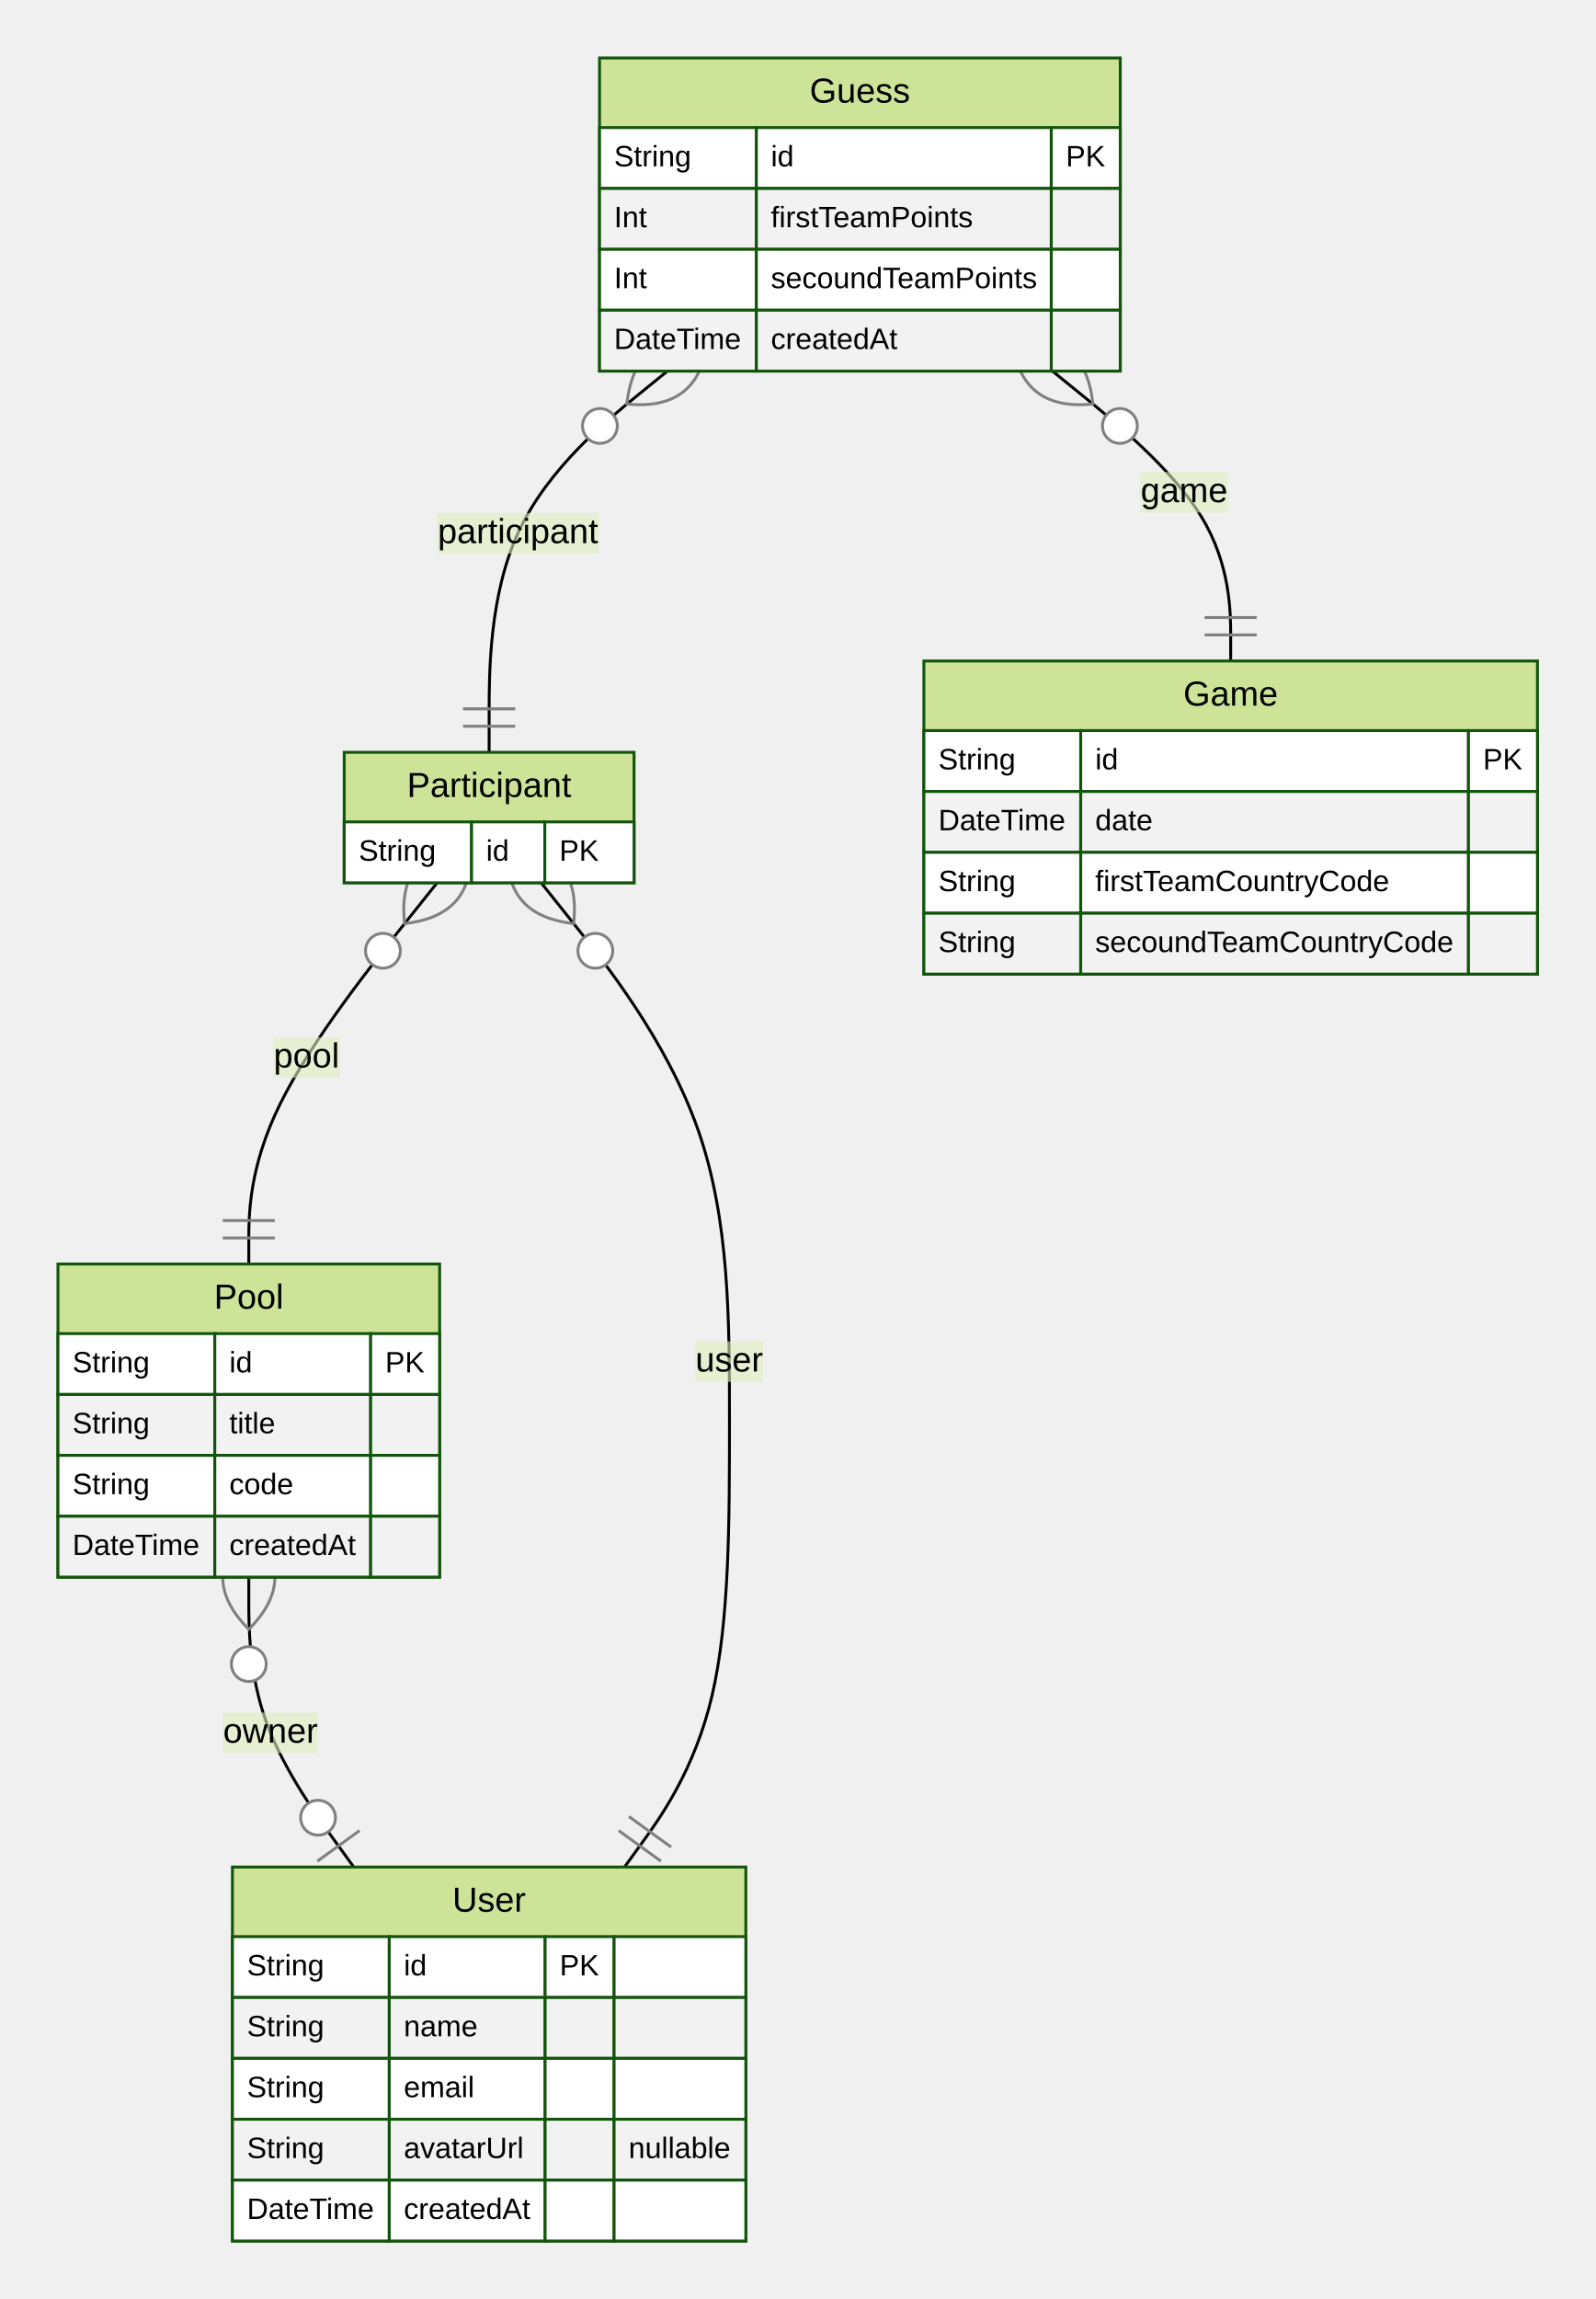
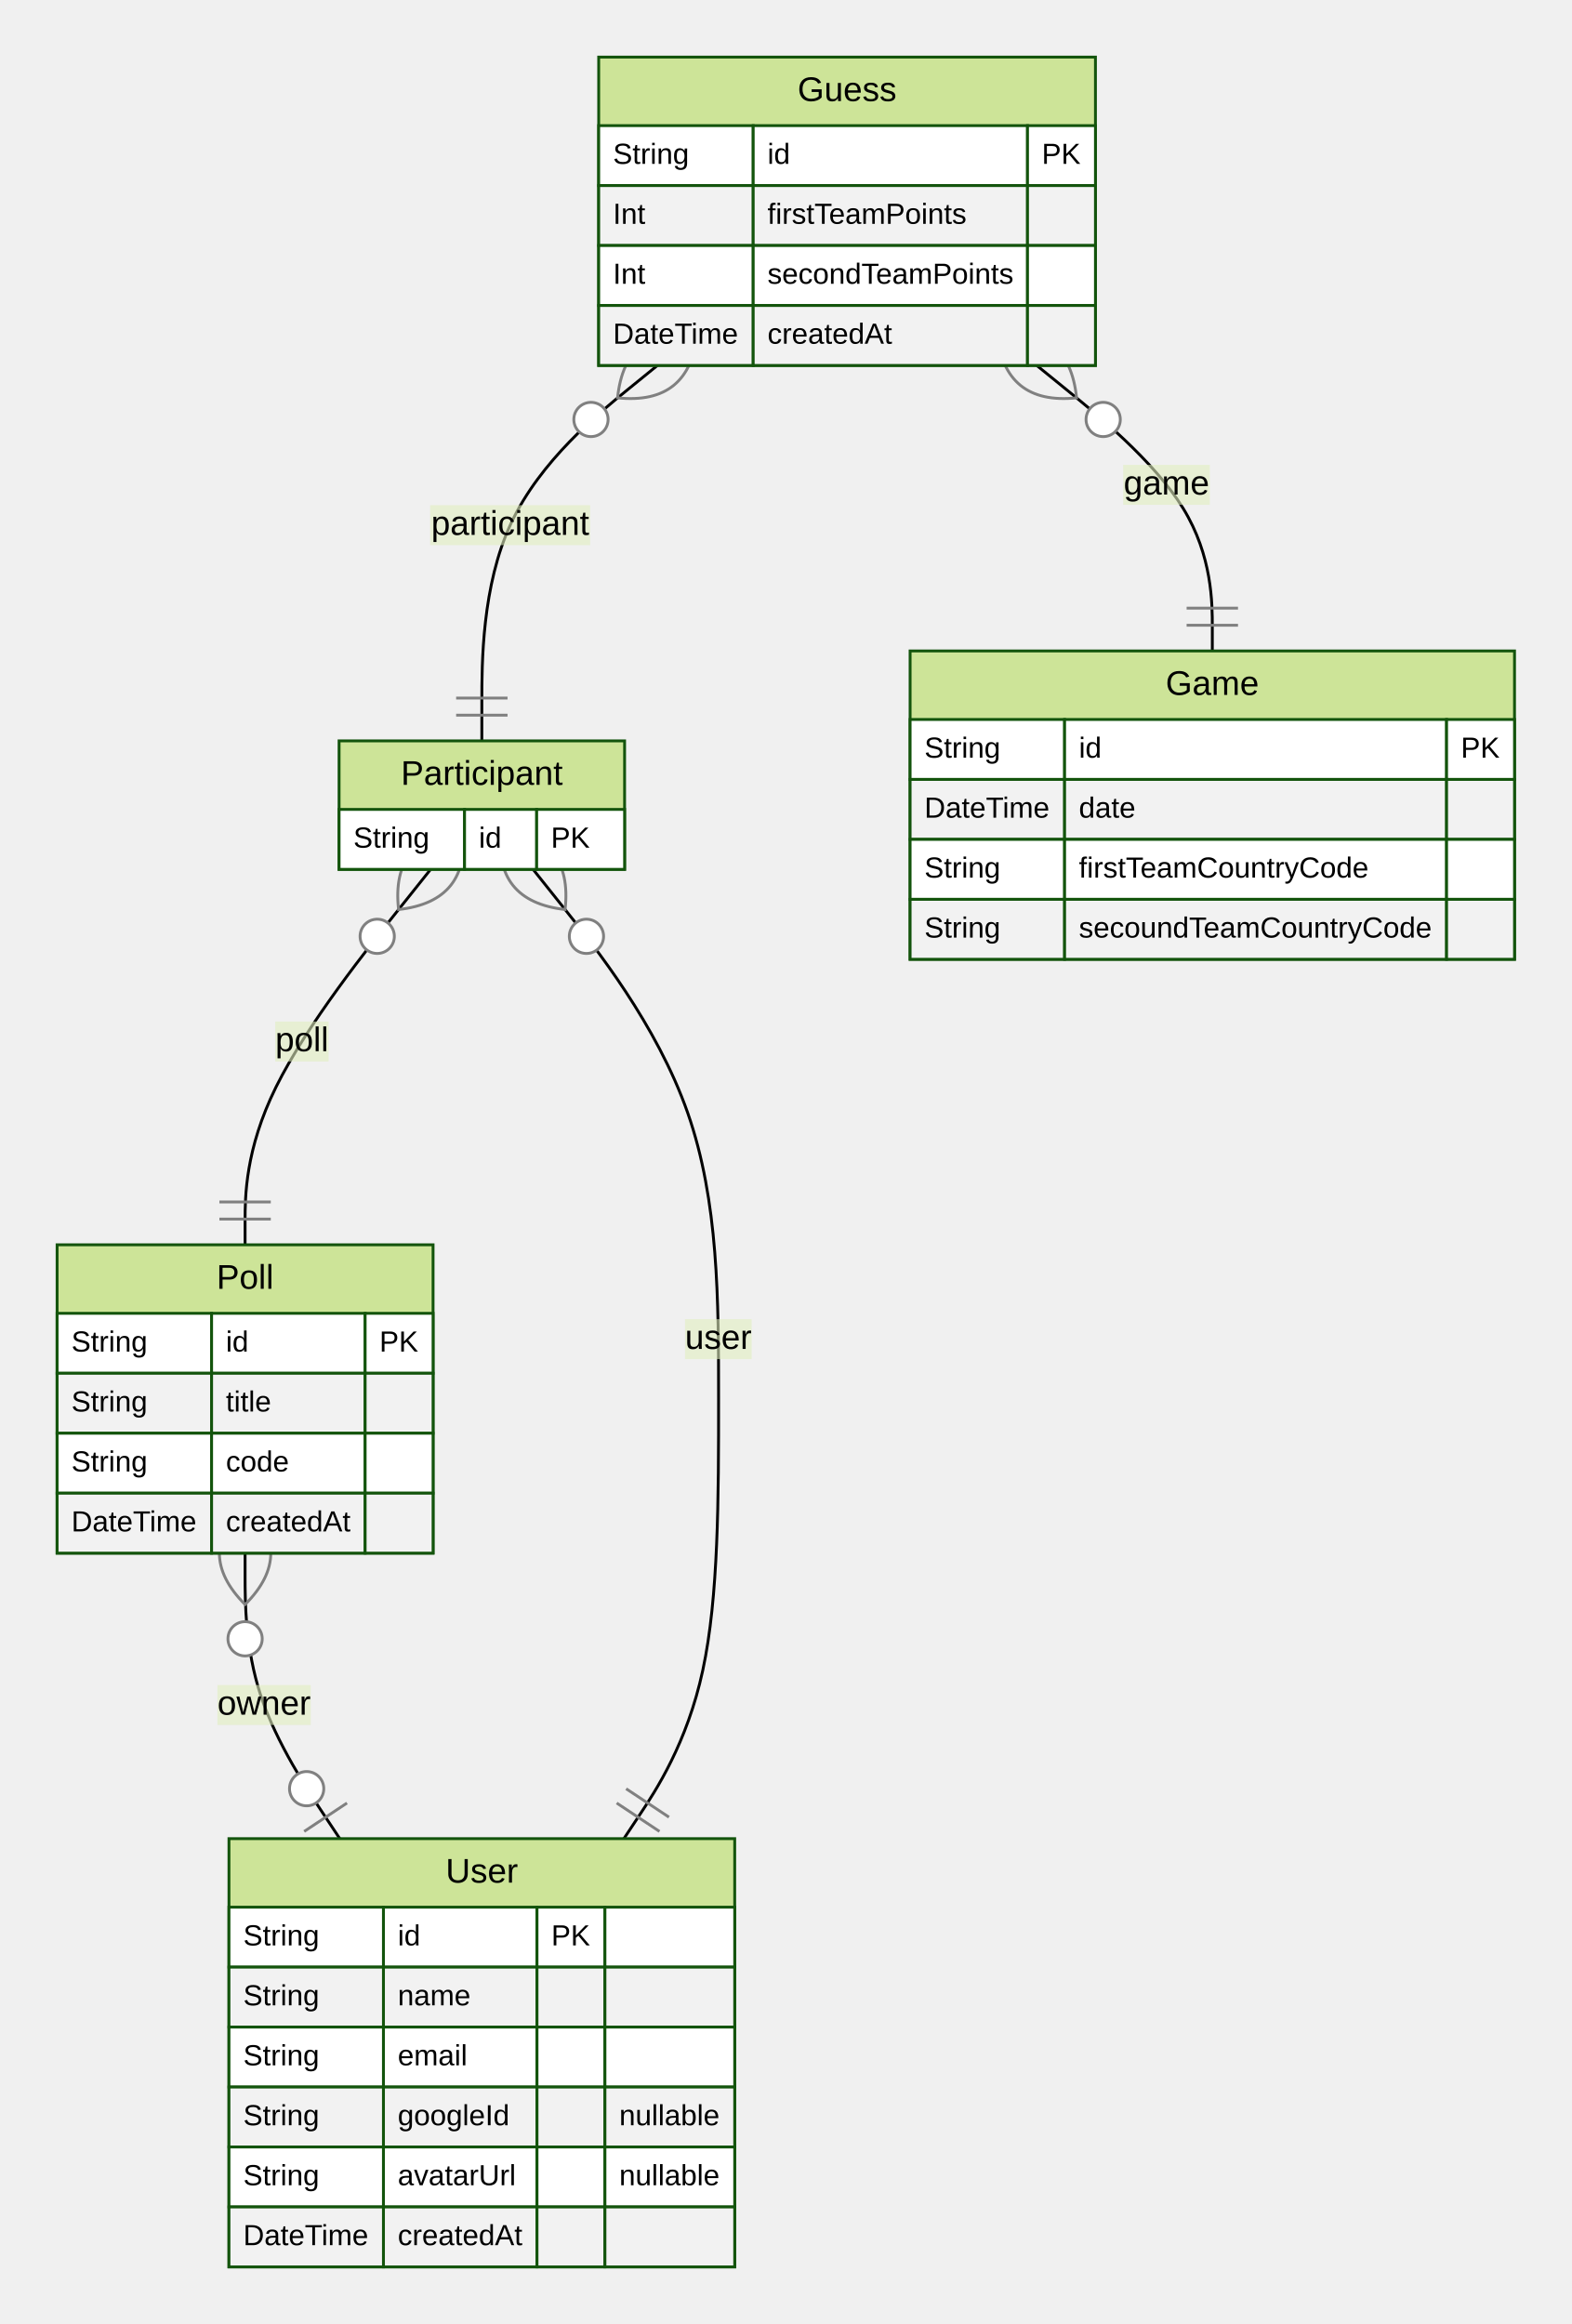
- <svg xmlns="http://www.w3.org/2000/svg" aria-labelledby="chart-title-mermaid-0 chart-desc-mermaid-0" role="img" viewBox="0 0 550.457 793" style="max-width: 550.457px; background-color: white;" width="100%" id="mermaid-0">
+ <svg xmlns="http://www.w3.org/2000/svg" aria-labelledby="chart-title-mermaid-0 chart-desc-mermaid-0" role="img" viewBox="0 0 550.457 814" style="max-width: 550.457px; background-color: white;" width="100%" id="mermaid-0">
  <style>#mermaid-0 {font-family:"trebuchet ms",verdana,arial,sans-serif;font-size:16px;fill:#000000;}#mermaid-0 .error-icon{fill:#552222;}#mermaid-0 .error-text{fill:#552222;stroke:#552222;}#mermaid-0 .edge-thickness-normal{stroke-width:2px;}#mermaid-0 .edge-thickness-thick{stroke-width:3.5px;}#mermaid-0 .edge-pattern-solid{stroke-dasharray:0;}#mermaid-0 .edge-pattern-dashed{stroke-dasharray:3;}#mermaid-0 .edge-pattern-dotted{stroke-dasharray:2;}#mermaid-0 .marker{fill:#000000;stroke:#000000;}#mermaid-0 .marker.cross{stroke:#000000;}#mermaid-0 svg{font-family:"trebuchet ms",verdana,arial,sans-serif;font-size:16px;}#mermaid-0 .entityBox{fill:#cde498;stroke:#13540c;}#mermaid-0 .attributeBoxOdd{fill:#ffffff;stroke:#13540c;}#mermaid-0 .attributeBoxEven{fill:#f2f2f2;stroke:#13540c;}#mermaid-0 .relationshipLabelBox{fill:hsl(78.158, 58.462%, 84.51%);opacity:0.7;background-color:hsl(78.158, 58.462%, 84.51%);}#mermaid-0 .relationshipLabelBox rect{opacity:0.5;}#mermaid-0 .relationshipLine{stroke:#000000;}#mermaid-0 :root{--mermaid-font-family:"trebuchet ms",verdana,arial,sans-serif;}</style>
  <g />
  <defs>
    <marker orient="auto" markerHeight="18" markerWidth="18" refY="9" refX="0" id="ONLY_ONE_START">
      <path d="M9,0 L9,18 M15,0 L15,18" fill="none" stroke="gray" />
    </marker>
  </defs>
  <defs>
    <marker orient="auto" markerHeight="18" markerWidth="18" refY="9" refX="18" id="ONLY_ONE_END">
      <path d="M3,0 L3,18 M9,0 L9,18" fill="none" stroke="gray" />
    </marker>
  </defs>
  <defs>
    <marker orient="auto" markerHeight="18" markerWidth="30" refY="9" refX="0" id="ZERO_OR_ONE_START">
      <circle r="6" cy="9" cx="21" fill="white" stroke="gray" />
      <path d="M9,0 L9,18" fill="none" stroke="gray" />
    </marker>
  </defs>
  <defs>
    <marker orient="auto" markerHeight="18" markerWidth="30" refY="9" refX="30" id="ZERO_OR_ONE_END">
      <circle r="6" cy="9" cx="9" fill="white" stroke="gray" />
      <path d="M21,0 L21,18" fill="none" stroke="gray" />
    </marker>
  </defs>
  <defs>
    <marker orient="auto" markerHeight="36" markerWidth="45" refY="18" refX="18" id="ONE_OR_MORE_START">
      <path d="M0,18 Q 18,0 36,18 Q 18,36 0,18 M42,9 L42,27" fill="none" stroke="gray" />
    </marker>
  </defs>
  <defs>
    <marker orient="auto" markerHeight="36" markerWidth="45" refY="18" refX="27" id="ONE_OR_MORE_END">
      <path d="M3,9 L3,27 M9,18 Q27,0 45,18 Q27,36 9,18" fill="none" stroke="gray" />
    </marker>
  </defs>
  <defs>
    <marker orient="auto" markerHeight="36" markerWidth="57" refY="18" refX="18" id="ZERO_OR_MORE_START">
      <circle r="6" cy="18" cx="48" fill="white" stroke="gray" />
      <path d="M0,18 Q18,0 36,18 Q18,36 0,18" fill="none" stroke="gray" />
    </marker>
  </defs>
  <defs>
    <marker orient="auto" markerHeight="36" markerWidth="57" refY="18" refX="39" id="ZERO_OR_MORE_END">
      <circle r="6" cy="18" cx="9" fill="white" stroke="gray" />
      <path d="M21,18 Q39,0 57,18 Q39,36 21,18" fill="none" stroke="gray" />
    </marker>
  </defs>
-   <path marker-start="url(#ZERO_OR_MORE_START)" marker-end="url(#ZERO_OR_ONE_END)" fill="none" stroke="gray" d="M85.841,544L85.841,552.333C85.841,560.667,85.841,577.333,91.876,594C97.911,610.667,109.981,627.333,116.016,635.667L122.051,644" class="er relationshipLine" />
-   <path marker-start="url(#ZERO_OR_MORE_START)" marker-end="url(#ONLY_ONE_END)" fill="none" stroke="gray" d="M186.702,304.5L197.532,318.083C208.362,331.667,230.023,358.833,240.853,389.75C251.683,420.667,251.683,455.333,251.683,490C251.683,524.667,251.683,559.333,245.648,585C239.613,610.667,227.543,627.333,221.508,635.667L215.473,644" class="er relationshipLine" />
+   <path marker-start="url(#ZERO_OR_MORE_START)" marker-end="url(#ZERO_OR_ONE_END)" fill="none" stroke="gray" d="M85.841,544L85.841,552.333C85.841,560.667,85.841,577.333,91.37,594C96.898,610.667,107.954,627.333,113.482,635.667L119.01,644" class="er relationshipLine" />
+   <path marker-start="url(#ZERO_OR_MORE_START)" marker-end="url(#ONLY_ONE_END)" fill="none" stroke="gray" d="M186.702,304.5L197.532,318.083C208.362,331.667,230.023,358.833,240.853,389.75C251.683,420.667,251.683,455.333,251.683,490C251.683,524.667,251.683,559.333,246.155,585C240.627,610.667,229.571,627.333,224.043,635.667L218.515,644" class="er relationshipLine" />
  <path marker-start="url(#ZERO_OR_MORE_START)" marker-end="url(#ONLY_ONE_END)" fill="none" stroke="gray" d="M150.823,304.5L139.992,318.083C129.162,331.667,107.502,358.833,96.672,380.75C85.841,402.667,85.841,419.333,85.841,427.667L85.841,436" class="er relationshipLine" />
  <path marker-start="url(#ZERO_OR_MORE_START)" marker-end="url(#ONLY_ONE_END)" fill="none" stroke="gray" d="M230.264,128L220.014,136.333C209.763,144.667,189.263,161.333,179.013,183.25C168.762,205.167,168.762,232.333,168.762,245.917L168.762,259.5" class="er relationshipLine" />
  <path marker-start="url(#ZERO_OR_MORE_START)" marker-end="url(#ONLY_ONE_END)" fill="none" stroke="gray" d="M363.108,128L373.358,136.333C383.608,144.667,404.109,161.333,414.359,178C424.61,194.667,424.61,211.333,424.61,219.667L424.61,228" class="er relationshipLine" />
-   <g transform="translate(20,436 )" id="Pool">
+   <g transform="translate(20,436 )" id="Poll">
    <rect height="108" width="131.683" y="0" x="0" stroke="gray" fill-opacity="100%" fill="honeydew" class="er entityBox" />
-     <text transform="translate(65.84149,12)" style="font-family: &quot;trebuchet ms&quot;, verdana, arial, sans-serif;; font-size: 12px" text-anchor="middle" dominant-baseline="middle" y="0" x="0" id="entity-Pool" class="er entityLabel">Pool</text>
-     <rect height="21" width="54.113" y="24" x="0" stroke="gray" fill-opacity="100%" fill="honeydew" class="er attributeBoxOdd" />
-     <text transform="translate(5,34.5)" style="font-family: &quot;trebuchet ms&quot;, verdana, arial, sans-serif;; font-size: 10.2px" text-anchor="left" dominant-baseline="middle" y="0" x="0" id="entity-Pool-attr-1-type" class="er entityLabel">String</text>
+     <text transform="translate(65.84149,12)" style="font-family: &quot;trebuchet ms&quot;, verdana, arial, sans-serif;; font-size: 12px" text-anchor="middle" dominant-baseline="middle" y="0" x="0" id="entity-Poll" class="er entityLabel">Poll</text>
+     <rect height="21" width="54.113" y="24" x="0" stroke="gray" fill-opacity="100%" fill="honeydew" class="er attributeBoxOdd" />
+     <text transform="translate(5,34.5)" style="font-family: &quot;trebuchet ms&quot;, verdana, arial, sans-serif;; font-size: 10.2px" text-anchor="left" dominant-baseline="middle" y="0" x="0" id="entity-Poll-attr-1-type" class="er entityLabel">String</text>
    <rect height="21" width="53.775" y="24" x="54.113" stroke="gray" fill-opacity="100%" fill="honeydew" class="er attributeBoxOdd" />
-     <text transform="translate(59.11313,34.5)" style="font-family: &quot;trebuchet ms&quot;, verdana, arial, sans-serif;; font-size: 10.2px" text-anchor="left" dominant-baseline="middle" y="0" x="0" id="entity-Pool-attr-1-name" class="er entityLabel">id</text>
+     <text transform="translate(59.11313,34.5)" style="font-family: &quot;trebuchet ms&quot;, verdana, arial, sans-serif;; font-size: 10.2px" text-anchor="left" dominant-baseline="middle" y="0" x="0" id="entity-Poll-attr-1-name" class="er entityLabel">id</text>
    <rect height="21" width="23.795" y="24" x="107.888" stroke="gray" fill-opacity="100%" fill="honeydew" class="er attributeBoxOdd" />
-     <text transform="translate(112.888,34.5)" style="font-family: &quot;trebuchet ms&quot;, verdana, arial, sans-serif;; font-size: 10.2px" text-anchor="left" dominant-baseline="middle" y="0" x="0" id="entity-Pool-attr-1-key" class="er entityLabel">PK</text>
-     <rect height="21" width="54.113" y="45" x="0" stroke="gray" fill-opacity="100%" fill="honeydew" class="er attributeBoxEven" />
-     <text transform="translate(5,55.5)" style="font-family: &quot;trebuchet ms&quot;, verdana, arial, sans-serif;; font-size: 10.2px" text-anchor="left" dominant-baseline="middle" y="0" x="0" id="entity-Pool-attr-2-type" class="er entityLabel">String</text>
+     <text transform="translate(112.888,34.5)" style="font-family: &quot;trebuchet ms&quot;, verdana, arial, sans-serif;; font-size: 10.2px" text-anchor="left" dominant-baseline="middle" y="0" x="0" id="entity-Poll-attr-1-key" class="er entityLabel">PK</text>
+     <rect height="21" width="54.113" y="45" x="0" stroke="gray" fill-opacity="100%" fill="honeydew" class="er attributeBoxEven" />
+     <text transform="translate(5,55.5)" style="font-family: &quot;trebuchet ms&quot;, verdana, arial, sans-serif;; font-size: 10.2px" text-anchor="left" dominant-baseline="middle" y="0" x="0" id="entity-Poll-attr-2-type" class="er entityLabel">String</text>
    <rect height="21" width="53.775" y="45" x="54.113" stroke="gray" fill-opacity="100%" fill="honeydew" class="er attributeBoxEven" />
-     <text transform="translate(59.11313,55.5)" style="font-family: &quot;trebuchet ms&quot;, verdana, arial, sans-serif;; font-size: 10.2px" text-anchor="left" dominant-baseline="middle" y="0" x="0" id="entity-Pool-attr-2-name" class="er entityLabel">title</text>
+     <text transform="translate(59.11313,55.5)" style="font-family: &quot;trebuchet ms&quot;, verdana, arial, sans-serif;; font-size: 10.2px" text-anchor="left" dominant-baseline="middle" y="0" x="0" id="entity-Poll-attr-2-name" class="er entityLabel">title</text>
    <rect height="21" width="23.795" y="45" x="107.888" stroke="gray" fill-opacity="100%" fill="honeydew" class="er attributeBoxEven" />
-     <text transform="translate(112.888,55.5)" style="font-family: &quot;trebuchet ms&quot;, verdana, arial, sans-serif;; font-size: 10.2px" text-anchor="left" dominant-baseline="middle" y="0" x="0" id="entity-Pool-attr-2-key" class="er entityLabel" />
-     <rect height="21" width="54.113" y="66" x="0" stroke="gray" fill-opacity="100%" fill="honeydew" class="er attributeBoxOdd" />
-     <text transform="translate(5,76.5)" style="font-family: &quot;trebuchet ms&quot;, verdana, arial, sans-serif;; font-size: 10.2px" text-anchor="left" dominant-baseline="middle" y="0" x="0" id="entity-Pool-attr-3-type" class="er entityLabel">String</text>
+     <text transform="translate(112.888,55.5)" style="font-family: &quot;trebuchet ms&quot;, verdana, arial, sans-serif;; font-size: 10.2px" text-anchor="left" dominant-baseline="middle" y="0" x="0" id="entity-Poll-attr-2-key" class="er entityLabel" />
+     <rect height="21" width="54.113" y="66" x="0" stroke="gray" fill-opacity="100%" fill="honeydew" class="er attributeBoxOdd" />
+     <text transform="translate(5,76.5)" style="font-family: &quot;trebuchet ms&quot;, verdana, arial, sans-serif;; font-size: 10.2px" text-anchor="left" dominant-baseline="middle" y="0" x="0" id="entity-Poll-attr-3-type" class="er entityLabel">String</text>
    <rect height="21" width="53.775" y="66" x="54.113" stroke="gray" fill-opacity="100%" fill="honeydew" class="er attributeBoxOdd" />
-     <text transform="translate(59.11313,76.5)" style="font-family: &quot;trebuchet ms&quot;, verdana, arial, sans-serif;; font-size: 10.2px" text-anchor="left" dominant-baseline="middle" y="0" x="0" id="entity-Pool-attr-3-name" class="er entityLabel">code</text>
+     <text transform="translate(59.11313,76.5)" style="font-family: &quot;trebuchet ms&quot;, verdana, arial, sans-serif;; font-size: 10.2px" text-anchor="left" dominant-baseline="middle" y="0" x="0" id="entity-Poll-attr-3-name" class="er entityLabel">code</text>
    <rect height="21" width="23.795" y="66" x="107.888" stroke="gray" fill-opacity="100%" fill="honeydew" class="er attributeBoxOdd" />
-     <text transform="translate(112.888,76.5)" style="font-family: &quot;trebuchet ms&quot;, verdana, arial, sans-serif;; font-size: 10.2px" text-anchor="left" dominant-baseline="middle" y="0" x="0" id="entity-Pool-attr-3-key" class="er entityLabel" />
-     <rect height="21" width="54.113" y="87" x="0" stroke="gray" fill-opacity="100%" fill="honeydew" class="er attributeBoxEven" />
-     <text transform="translate(5,97.5)" style="font-family: &quot;trebuchet ms&quot;, verdana, arial, sans-serif;; font-size: 10.2px" text-anchor="left" dominant-baseline="middle" y="0" x="0" id="entity-Pool-attr-4-type" class="er entityLabel">DateTime</text>
+     <text transform="translate(112.888,76.5)" style="font-family: &quot;trebuchet ms&quot;, verdana, arial, sans-serif;; font-size: 10.2px" text-anchor="left" dominant-baseline="middle" y="0" x="0" id="entity-Poll-attr-3-key" class="er entityLabel" />
+     <rect height="21" width="54.113" y="87" x="0" stroke="gray" fill-opacity="100%" fill="honeydew" class="er attributeBoxEven" />
+     <text transform="translate(5,97.5)" style="font-family: &quot;trebuchet ms&quot;, verdana, arial, sans-serif;; font-size: 10.2px" text-anchor="left" dominant-baseline="middle" y="0" x="0" id="entity-Poll-attr-4-type" class="er entityLabel">DateTime</text>
    <rect height="21" width="53.775" y="87" x="54.113" stroke="gray" fill-opacity="100%" fill="honeydew" class="er attributeBoxEven" />
-     <text transform="translate(59.11313,97.5)" style="font-family: &quot;trebuchet ms&quot;, verdana, arial, sans-serif;; font-size: 10.2px" text-anchor="left" dominant-baseline="middle" y="0" x="0" id="entity-Pool-attr-4-name" class="er entityLabel">createdAt</text>
+     <text transform="translate(59.11313,97.5)" style="font-family: &quot;trebuchet ms&quot;, verdana, arial, sans-serif;; font-size: 10.2px" text-anchor="left" dominant-baseline="middle" y="0" x="0" id="entity-Poll-attr-4-name" class="er entityLabel">createdAt</text>
    <rect height="21" width="23.795" y="87" x="107.888" stroke="gray" fill-opacity="100%" fill="honeydew" class="er attributeBoxEven" />
-     <text transform="translate(112.888,97.5)" style="font-family: &quot;trebuchet ms&quot;, verdana, arial, sans-serif;; font-size: 10.2px" text-anchor="left" dominant-baseline="middle" y="0" x="0" id="entity-Pool-attr-4-key" class="er entityLabel" />
+     <text transform="translate(112.888,97.5)" style="font-family: &quot;trebuchet ms&quot;, verdana, arial, sans-serif;; font-size: 10.2px" text-anchor="left" dominant-baseline="middle" y="0" x="0" id="entity-Poll-attr-4-key" class="er entityLabel" />
  </g>
  <g transform="translate(118.7622,259.5 )" id="Participant">
    <rect height="45" width="100" y="0" x="0" stroke="gray" fill-opacity="100%" fill="honeydew" class="er entityBox" />
    <text transform="translate(50,12)" style="font-family: &quot;trebuchet ms&quot;, verdana, arial, sans-serif;; font-size: 12px" text-anchor="middle" dominant-baseline="middle" y="0" x="0" id="entity-Participant" class="er entityLabel">Participant</text>
    <rect height="21" width="43.945" y="24" x="0" stroke="gray" fill-opacity="100%" fill="honeydew" class="er attributeBoxOdd" />
    <text transform="translate(5,34.5)" style="font-family: &quot;trebuchet ms&quot;, verdana, arial, sans-serif;; font-size: 10.2px" text-anchor="left" dominant-baseline="middle" y="0" x="0" id="entity-Participant-attr-1-type" class="er entityLabel">String</text>
    <rect height="21" width="25.262" y="24" x="43.945" stroke="gray" fill-opacity="100%" fill="honeydew" class="er attributeBoxOdd" />
    <text transform="translate(48.94526,34.5)" style="font-family: &quot;trebuchet ms&quot;, verdana, arial, sans-serif;; font-size: 10.2px" text-anchor="left" dominant-baseline="middle" y="0" x="0" id="entity-Participant-attr-1-name" class="er entityLabel">id</text>
    <rect height="21" width="30.793" y="24" x="69.207" stroke="gray" fill-opacity="100%" fill="honeydew" class="er attributeBoxOdd" />
    <text transform="translate(74.20681,34.5)" style="font-family: &quot;trebuchet ms&quot;, verdana, arial, sans-serif;; font-size: 10.2px" text-anchor="left" dominant-baseline="middle" y="0" x="0" id="entity-Participant-attr-1-key" class="er entityLabel">PK</text>
  </g>
  <g transform="translate(80.19414,644 )" id="User">
-     <rect height="129" width="177.136" y="0" x="0" stroke="gray" fill-opacity="100%" fill="honeydew" class="er entityBox" />
+     <rect height="150" width="177.136" y="0" x="0" stroke="gray" fill-opacity="100%" fill="honeydew" class="er entityBox" />
    <text transform="translate(88.5681,12)" style="font-family: &quot;trebuchet ms&quot;, verdana, arial, sans-serif;; font-size: 12px" text-anchor="middle" dominant-baseline="middle" y="0" x="0" id="entity-User" class="er entityLabel">User</text>
    <rect height="21" width="54.113" y="24" x="0" stroke="gray" fill-opacity="100%" fill="honeydew" class="er attributeBoxOdd" />
    <text transform="translate(5,34.5)" style="font-family: &quot;trebuchet ms&quot;, verdana, arial, sans-serif;; font-size: 10.2px" text-anchor="left" dominant-baseline="middle" y="0" x="0" id="entity-User-attr-1-type" class="er entityLabel">String</text>
    <rect height="21" width="53.775" y="24" x="54.113" stroke="gray" fill-opacity="100%" fill="honeydew" class="er attributeBoxOdd" />
    <text transform="translate(59.11313,34.5)" style="font-family: &quot;trebuchet ms&quot;, verdana, arial, sans-serif;; font-size: 10.2px" text-anchor="left" dominant-baseline="middle" y="0" x="0" id="entity-User-attr-1-name" class="er entityLabel">id</text>
    <rect height="21" width="23.795" y="24" x="107.888" stroke="gray" fill-opacity="100%" fill="honeydew" class="er attributeBoxOdd" />
    <text transform="translate(112.888,34.5)" style="font-family: &quot;trebuchet ms&quot;, verdana, arial, sans-serif;; font-size: 10.2px" text-anchor="left" dominant-baseline="middle" y="0" x="0" id="entity-User-attr-1-key" class="er entityLabel">PK</text>
    <rect height="21" width="45.453" y="24" x="131.683" stroke="gray" fill-opacity="100%" fill="honeydew" class="er attributeBoxOdd" />
    <text transform="translate(136.683,34.5)" style="font-family: &quot;trebuchet ms&quot;, verdana, arial, sans-serif;; font-size: 10.2px" text-anchor="left" dominant-baseline="middle" y="0" x="0" id="entity-User-attr-1-comment" class="er entityLabel" />
    <rect height="21" width="54.113" y="45" x="0" stroke="gray" fill-opacity="100%" fill="honeydew" class="er attributeBoxEven" />
    <text transform="translate(5,55.5)" style="font-family: &quot;trebuchet ms&quot;, verdana, arial, sans-serif;; font-size: 10.2px" text-anchor="left" dominant-baseline="middle" y="0" x="0" id="entity-User-attr-2-type" class="er entityLabel">String</text>
    <rect height="21" width="53.775" y="45" x="54.113" stroke="gray" fill-opacity="100%" fill="honeydew" class="er attributeBoxEven" />
    <text transform="translate(59.11313,55.5)" style="font-family: &quot;trebuchet ms&quot;, verdana, arial, sans-serif;; font-size: 10.2px" text-anchor="left" dominant-baseline="middle" y="0" x="0" id="entity-User-attr-2-name" class="er entityLabel">name</text>
    <rect height="21" width="23.795" y="45" x="107.888" stroke="gray" fill-opacity="100%" fill="honeydew" class="er attributeBoxEven" />
    <text transform="translate(112.888,55.5)" style="font-family: &quot;trebuchet ms&quot;, verdana, arial, sans-serif;; font-size: 10.2px" text-anchor="left" dominant-baseline="middle" y="0" x="0" id="entity-User-attr-2-key" class="er entityLabel" />
    <rect height="21" width="45.453" y="45" x="131.683" stroke="gray" fill-opacity="100%" fill="honeydew" class="er attributeBoxEven" />
    <text transform="translate(136.683,55.5)" style="font-family: &quot;trebuchet ms&quot;, verdana, arial, sans-serif;; font-size: 10.2px" text-anchor="left" dominant-baseline="middle" y="0" x="0" id="entity-User-attr-2-comment" class="er entityLabel" />
    <rect height="21" width="54.113" y="66" x="0" stroke="gray" fill-opacity="100%" fill="honeydew" class="er attributeBoxOdd" />
    <text transform="translate(5,76.5)" style="font-family: &quot;trebuchet ms&quot;, verdana, arial, sans-serif;; font-size: 10.2px" text-anchor="left" dominant-baseline="middle" y="0" x="0" id="entity-User-attr-3-type" class="er entityLabel">String</text>
    <rect height="21" width="53.775" y="66" x="54.113" stroke="gray" fill-opacity="100%" fill="honeydew" class="er attributeBoxOdd" />
    <text transform="translate(59.11313,76.5)" style="font-family: &quot;trebuchet ms&quot;, verdana, arial, sans-serif;; font-size: 10.2px" text-anchor="left" dominant-baseline="middle" y="0" x="0" id="entity-User-attr-3-name" class="er entityLabel">email</text>
    <rect height="21" width="23.795" y="66" x="107.888" stroke="gray" fill-opacity="100%" fill="honeydew" class="er attributeBoxOdd" />
    <text transform="translate(112.888,76.5)" style="font-family: &quot;trebuchet ms&quot;, verdana, arial, sans-serif;; font-size: 10.2px" text-anchor="left" dominant-baseline="middle" y="0" x="0" id="entity-User-attr-3-key" class="er entityLabel" />
    <rect height="21" width="45.453" y="66" x="131.683" stroke="gray" fill-opacity="100%" fill="honeydew" class="er attributeBoxOdd" />
    <text transform="translate(136.683,76.5)" style="font-family: &quot;trebuchet ms&quot;, verdana, arial, sans-serif;; font-size: 10.2px" text-anchor="left" dominant-baseline="middle" y="0" x="0" id="entity-User-attr-3-comment" class="er entityLabel" />
    <rect height="21" width="54.113" y="87" x="0" stroke="gray" fill-opacity="100%" fill="honeydew" class="er attributeBoxEven" />
    <text transform="translate(5,97.5)" style="font-family: &quot;trebuchet ms&quot;, verdana, arial, sans-serif;; font-size: 10.2px" text-anchor="left" dominant-baseline="middle" y="0" x="0" id="entity-User-attr-4-type" class="er entityLabel">String</text>
    <rect height="21" width="53.775" y="87" x="54.113" stroke="gray" fill-opacity="100%" fill="honeydew" class="er attributeBoxEven" />
-     <text transform="translate(59.11313,97.5)" style="font-family: &quot;trebuchet ms&quot;, verdana, arial, sans-serif;; font-size: 10.2px" text-anchor="left" dominant-baseline="middle" y="0" x="0" id="entity-User-attr-4-name" class="er entityLabel">avatarUrl</text>
+     <text transform="translate(59.11313,97.5)" style="font-family: &quot;trebuchet ms&quot;, verdana, arial, sans-serif;; font-size: 10.2px" text-anchor="left" dominant-baseline="middle" y="0" x="0" id="entity-User-attr-4-name" class="er entityLabel">googleId</text>
    <rect height="21" width="23.795" y="87" x="107.888" stroke="gray" fill-opacity="100%" fill="honeydew" class="er attributeBoxEven" />
    <text transform="translate(112.888,97.5)" style="font-family: &quot;trebuchet ms&quot;, verdana, arial, sans-serif;; font-size: 10.2px" text-anchor="left" dominant-baseline="middle" y="0" x="0" id="entity-User-attr-4-key" class="er entityLabel" />
    <rect height="21" width="45.453" y="87" x="131.683" stroke="gray" fill-opacity="100%" fill="honeydew" class="er attributeBoxEven" />
    <text transform="translate(136.683,97.5)" style="font-family: &quot;trebuchet ms&quot;, verdana, arial, sans-serif;; font-size: 10.2px" text-anchor="left" dominant-baseline="middle" y="0" x="0" id="entity-User-attr-4-comment" class="er entityLabel">nullable</text>
    <rect height="21" width="54.113" y="108" x="0" stroke="gray" fill-opacity="100%" fill="honeydew" class="er attributeBoxOdd" />
-     <text transform="translate(5,118.5)" style="font-family: &quot;trebuchet ms&quot;, verdana, arial, sans-serif;; font-size: 10.2px" text-anchor="left" dominant-baseline="middle" y="0" x="0" id="entity-User-attr-5-type" class="er entityLabel">DateTime</text>
+     <text transform="translate(5,118.5)" style="font-family: &quot;trebuchet ms&quot;, verdana, arial, sans-serif;; font-size: 10.2px" text-anchor="left" dominant-baseline="middle" y="0" x="0" id="entity-User-attr-5-type" class="er entityLabel">String</text>
    <rect height="21" width="53.775" y="108" x="54.113" stroke="gray" fill-opacity="100%" fill="honeydew" class="er attributeBoxOdd" />
-     <text transform="translate(59.11313,118.5)" style="font-family: &quot;trebuchet ms&quot;, verdana, arial, sans-serif;; font-size: 10.2px" text-anchor="left" dominant-baseline="middle" y="0" x="0" id="entity-User-attr-5-name" class="er entityLabel">createdAt</text>
+     <text transform="translate(59.11313,118.5)" style="font-family: &quot;trebuchet ms&quot;, verdana, arial, sans-serif;; font-size: 10.2px" text-anchor="left" dominant-baseline="middle" y="0" x="0" id="entity-User-attr-5-name" class="er entityLabel">avatarUrl</text>
    <rect height="21" width="23.795" y="108" x="107.888" stroke="gray" fill-opacity="100%" fill="honeydew" class="er attributeBoxOdd" />
    <text transform="translate(112.888,118.5)" style="font-family: &quot;trebuchet ms&quot;, verdana, arial, sans-serif;; font-size: 10.2px" text-anchor="left" dominant-baseline="middle" y="0" x="0" id="entity-User-attr-5-key" class="er entityLabel" />
    <rect height="21" width="45.453" y="108" x="131.683" stroke="gray" fill-opacity="100%" fill="honeydew" class="er attributeBoxOdd" />
-     <text transform="translate(136.683,118.5)" style="font-family: &quot;trebuchet ms&quot;, verdana, arial, sans-serif;; font-size: 10.2px" text-anchor="left" dominant-baseline="middle" y="0" x="0" id="entity-User-attr-5-comment" class="er entityLabel" />
+     <text transform="translate(136.683,118.5)" style="font-family: &quot;trebuchet ms&quot;, verdana, arial, sans-serif;; font-size: 10.2px" text-anchor="left" dominant-baseline="middle" y="0" x="0" id="entity-User-attr-5-comment" class="er entityLabel">nullable</text>
+     <rect height="21" width="54.113" y="129" x="0" stroke="gray" fill-opacity="100%" fill="honeydew" class="er attributeBoxEven" />
+     <text transform="translate(5,139.5)" style="font-family: &quot;trebuchet ms&quot;, verdana, arial, sans-serif;; font-size: 10.2px" text-anchor="left" dominant-baseline="middle" y="0" x="0" id="entity-User-attr-6-type" class="er entityLabel">DateTime</text>
+     <rect height="21" width="53.775" y="129" x="54.113" stroke="gray" fill-opacity="100%" fill="honeydew" class="er attributeBoxEven" />
+     <text transform="translate(59.11313,139.5)" style="font-family: &quot;trebuchet ms&quot;, verdana, arial, sans-serif;; font-size: 10.2px" text-anchor="left" dominant-baseline="middle" y="0" x="0" id="entity-User-attr-6-name" class="er entityLabel">createdAt</text>
+     <rect height="21" width="23.795" y="129" x="107.888" stroke="gray" fill-opacity="100%" fill="honeydew" class="er attributeBoxEven" />
+     <text transform="translate(112.888,139.5)" style="font-family: &quot;trebuchet ms&quot;, verdana, arial, sans-serif;; font-size: 10.2px" text-anchor="left" dominant-baseline="middle" y="0" x="0" id="entity-User-attr-6-key" class="er entityLabel" />
+     <rect height="21" width="45.453" y="129" x="131.683" stroke="gray" fill-opacity="100%" fill="honeydew" class="er attributeBoxEven" />
+     <text transform="translate(136.683,139.5)" style="font-family: &quot;trebuchet ms&quot;, verdana, arial, sans-serif;; font-size: 10.2px" text-anchor="left" dominant-baseline="middle" y="0" x="0" id="entity-User-attr-6-comment" class="er entityLabel" />
  </g>
  <g transform="translate(318.7622,228 )" id="Game">
    <rect height="108" width="211.695" y="0" x="0" stroke="gray" fill-opacity="100%" fill="honeydew" class="er entityBox" />
    <text transform="translate(105.8474,12)" style="font-family: &quot;trebuchet ms&quot;, verdana, arial, sans-serif;; font-size: 12px" text-anchor="middle" dominant-baseline="middle" y="0" x="0" id="entity-Game" class="er entityLabel">Game</text>
    <rect height="21" width="54.113" y="24" x="0" stroke="gray" fill-opacity="100%" fill="honeydew" class="er attributeBoxOdd" />
    <text transform="translate(5,34.5)" style="font-family: &quot;trebuchet ms&quot;, verdana, arial, sans-serif;; font-size: 10.2px" text-anchor="left" dominant-baseline="middle" y="0" x="0" id="entity-Game-attr-1-type" class="er entityLabel">String</text>
    <rect height="21" width="133.787" y="24" x="54.113" stroke="gray" fill-opacity="100%" fill="honeydew" class="er attributeBoxOdd" />
    <text transform="translate(59.11313,34.5)" style="font-family: &quot;trebuchet ms&quot;, verdana, arial, sans-serif;; font-size: 10.2px" text-anchor="left" dominant-baseline="middle" y="0" x="0" id="entity-Game-attr-1-name" class="er entityLabel">id</text>
    <rect height="21" width="23.795" y="24" x="187.9" stroke="gray" fill-opacity="100%" fill="honeydew" class="er attributeBoxOdd" />
    <text transform="translate(192.8997,34.5)" style="font-family: &quot;trebuchet ms&quot;, verdana, arial, sans-serif;; font-size: 10.2px" text-anchor="left" dominant-baseline="middle" y="0" x="0" id="entity-Game-attr-1-key" class="er entityLabel">PK</text>
    <rect height="21" width="54.113" y="45" x="0" stroke="gray" fill-opacity="100%" fill="honeydew" class="er attributeBoxEven" />
    <text transform="translate(5,55.5)" style="font-family: &quot;trebuchet ms&quot;, verdana, arial, sans-serif;; font-size: 10.2px" text-anchor="left" dominant-baseline="middle" y="0" x="0" id="entity-Game-attr-2-type" class="er entityLabel">DateTime</text>
    <rect height="21" width="133.787" y="45" x="54.113" stroke="gray" fill-opacity="100%" fill="honeydew" class="er attributeBoxEven" />
    <text transform="translate(59.11313,55.5)" style="font-family: &quot;trebuchet ms&quot;, verdana, arial, sans-serif;; font-size: 10.2px" text-anchor="left" dominant-baseline="middle" y="0" x="0" id="entity-Game-attr-2-name" class="er entityLabel">date</text>
    <rect height="21" width="23.795" y="45" x="187.9" stroke="gray" fill-opacity="100%" fill="honeydew" class="er attributeBoxEven" />
    <text transform="translate(192.8997,55.5)" style="font-family: &quot;trebuchet ms&quot;, verdana, arial, sans-serif;; font-size: 10.2px" text-anchor="left" dominant-baseline="middle" y="0" x="0" id="entity-Game-attr-2-key" class="er entityLabel" />
    <rect height="21" width="54.113" y="66" x="0" stroke="gray" fill-opacity="100%" fill="honeydew" class="er attributeBoxOdd" />
    <text transform="translate(5,76.5)" style="font-family: &quot;trebuchet ms&quot;, verdana, arial, sans-serif;; font-size: 10.2px" text-anchor="left" dominant-baseline="middle" y="0" x="0" id="entity-Game-attr-3-type" class="er entityLabel">String</text>
    <rect height="21" width="133.787" y="66" x="54.113" stroke="gray" fill-opacity="100%" fill="honeydew" class="er attributeBoxOdd" />
    <text transform="translate(59.11313,76.5)" style="font-family: &quot;trebuchet ms&quot;, verdana, arial, sans-serif;; font-size: 10.2px" text-anchor="left" dominant-baseline="middle" y="0" x="0" id="entity-Game-attr-3-name" class="er entityLabel">firstTeamCountryCode</text>
    <rect height="21" width="23.795" y="66" x="187.9" stroke="gray" fill-opacity="100%" fill="honeydew" class="er attributeBoxOdd" />
    <text transform="translate(192.8997,76.5)" style="font-family: &quot;trebuchet ms&quot;, verdana, arial, sans-serif;; font-size: 10.2px" text-anchor="left" dominant-baseline="middle" y="0" x="0" id="entity-Game-attr-3-key" class="er entityLabel" />
    <rect height="21" width="54.113" y="87" x="0" stroke="gray" fill-opacity="100%" fill="honeydew" class="er attributeBoxEven" />
    <text transform="translate(5,97.5)" style="font-family: &quot;trebuchet ms&quot;, verdana, arial, sans-serif;; font-size: 10.2px" text-anchor="left" dominant-baseline="middle" y="0" x="0" id="entity-Game-attr-4-type" class="er entityLabel">String</text>
    <rect height="21" width="133.787" y="87" x="54.113" stroke="gray" fill-opacity="100%" fill="honeydew" class="er attributeBoxEven" />
    <text transform="translate(59.11313,97.5)" style="font-family: &quot;trebuchet ms&quot;, verdana, arial, sans-serif;; font-size: 10.2px" text-anchor="left" dominant-baseline="middle" y="0" x="0" id="entity-Game-attr-4-name" class="er entityLabel">secoundTeamCountryCode</text>
    <rect height="21" width="23.795" y="87" x="187.9" stroke="gray" fill-opacity="100%" fill="honeydew" class="er attributeBoxEven" />
    <text transform="translate(192.8997,97.5)" style="font-family: &quot;trebuchet ms&quot;, verdana, arial, sans-serif;; font-size: 10.2px" text-anchor="left" dominant-baseline="middle" y="0" x="0" id="entity-Game-attr-4-key" class="er entityLabel" />
  </g>
-   <g transform="translate(206.8569,20 )" id="Guess">
-     <rect height="108" width="179.658" y="0" x="0" stroke="gray" fill-opacity="100%" fill="honeydew" class="er entityBox" />
-     <text transform="translate(89.82906,12)" style="font-family: &quot;trebuchet ms&quot;, verdana, arial, sans-serif;; font-size: 12px" text-anchor="middle" dominant-baseline="middle" y="0" x="0" id="entity-Guess" class="er entityLabel">Guess</text>
+   <g transform="translate(209.6928,20 )" id="Guess">
+     <rect height="108" width="173.986" y="0" x="0" stroke="gray" fill-opacity="100%" fill="honeydew" class="er entityBox" />
+     <text transform="translate(86.99312,12)" style="font-family: &quot;trebuchet ms&quot;, verdana, arial, sans-serif;; font-size: 12px" text-anchor="middle" dominant-baseline="middle" y="0" x="0" id="entity-Guess" class="er entityLabel">Guess</text>
    <rect height="21" width="54.113" y="24" x="0" stroke="gray" fill-opacity="100%" fill="honeydew" class="er attributeBoxOdd" />
    <text transform="translate(5,34.5)" style="font-family: &quot;trebuchet ms&quot;, verdana, arial, sans-serif;; font-size: 10.2px" text-anchor="left" dominant-baseline="middle" y="0" x="0" id="entity-Guess-attr-1-type" class="er entityLabel">String</text>
-     <rect height="21" width="101.75" y="24" x="54.113" stroke="gray" fill-opacity="100%" fill="honeydew" class="er attributeBoxOdd" />
+     <rect height="21" width="96.078" y="24" x="54.113" stroke="gray" fill-opacity="100%" fill="honeydew" class="er attributeBoxOdd" />
    <text transform="translate(59.11313,34.5)" style="font-family: &quot;trebuchet ms&quot;, verdana, arial, sans-serif;; font-size: 10.2px" text-anchor="left" dominant-baseline="middle" y="0" x="0" id="entity-Guess-attr-1-name" class="er entityLabel">id</text>
-     <rect height="21" width="23.795" y="24" x="155.863" stroke="gray" fill-opacity="100%" fill="honeydew" class="er attributeBoxOdd" />
-     <text transform="translate(160.8631,34.5)" style="font-family: &quot;trebuchet ms&quot;, verdana, arial, sans-serif;; font-size: 10.2px" text-anchor="left" dominant-baseline="middle" y="0" x="0" id="entity-Guess-attr-1-key" class="er entityLabel">PK</text>
+     <rect height="21" width="23.795" y="24" x="150.191" stroke="gray" fill-opacity="100%" fill="honeydew" class="er attributeBoxOdd" />
+     <text transform="translate(155.1913,34.5)" style="font-family: &quot;trebuchet ms&quot;, verdana, arial, sans-serif;; font-size: 10.2px" text-anchor="left" dominant-baseline="middle" y="0" x="0" id="entity-Guess-attr-1-key" class="er entityLabel">PK</text>
    <rect height="21" width="54.113" y="45" x="0" stroke="gray" fill-opacity="100%" fill="honeydew" class="er attributeBoxEven" />
    <text transform="translate(5,55.5)" style="font-family: &quot;trebuchet ms&quot;, verdana, arial, sans-serif;; font-size: 10.2px" text-anchor="left" dominant-baseline="middle" y="0" x="0" id="entity-Guess-attr-2-type" class="er entityLabel">Int</text>
-     <rect height="21" width="101.75" y="45" x="54.113" stroke="gray" fill-opacity="100%" fill="honeydew" class="er attributeBoxEven" />
+     <rect height="21" width="96.078" y="45" x="54.113" stroke="gray" fill-opacity="100%" fill="honeydew" class="er attributeBoxEven" />
    <text transform="translate(59.11313,55.5)" style="font-family: &quot;trebuchet ms&quot;, verdana, arial, sans-serif;; font-size: 10.2px" text-anchor="left" dominant-baseline="middle" y="0" x="0" id="entity-Guess-attr-2-name" class="er entityLabel">firstTeamPoints</text>
-     <rect height="21" width="23.795" y="45" x="155.863" stroke="gray" fill-opacity="100%" fill="honeydew" class="er attributeBoxEven" />
-     <text transform="translate(160.8631,55.5)" style="font-family: &quot;trebuchet ms&quot;, verdana, arial, sans-serif;; font-size: 10.2px" text-anchor="left" dominant-baseline="middle" y="0" x="0" id="entity-Guess-attr-2-key" class="er entityLabel" />
+     <rect height="21" width="23.795" y="45" x="150.191" stroke="gray" fill-opacity="100%" fill="honeydew" class="er attributeBoxEven" />
+     <text transform="translate(155.1913,55.5)" style="font-family: &quot;trebuchet ms&quot;, verdana, arial, sans-serif;; font-size: 10.2px" text-anchor="left" dominant-baseline="middle" y="0" x="0" id="entity-Guess-attr-2-key" class="er entityLabel" />
    <rect height="21" width="54.113" y="66" x="0" stroke="gray" fill-opacity="100%" fill="honeydew" class="er attributeBoxOdd" />
    <text transform="translate(5,76.5)" style="font-family: &quot;trebuchet ms&quot;, verdana, arial, sans-serif;; font-size: 10.2px" text-anchor="left" dominant-baseline="middle" y="0" x="0" id="entity-Guess-attr-3-type" class="er entityLabel">Int</text>
-     <rect height="21" width="101.75" y="66" x="54.113" stroke="gray" fill-opacity="100%" fill="honeydew" class="er attributeBoxOdd" />
-     <text transform="translate(59.11313,76.5)" style="font-family: &quot;trebuchet ms&quot;, verdana, arial, sans-serif;; font-size: 10.2px" text-anchor="left" dominant-baseline="middle" y="0" x="0" id="entity-Guess-attr-3-name" class="er entityLabel">secoundTeamPoints</text>
-     <rect height="21" width="23.795" y="66" x="155.863" stroke="gray" fill-opacity="100%" fill="honeydew" class="er attributeBoxOdd" />
-     <text transform="translate(160.8631,76.5)" style="font-family: &quot;trebuchet ms&quot;, verdana, arial, sans-serif;; font-size: 10.2px" text-anchor="left" dominant-baseline="middle" y="0" x="0" id="entity-Guess-attr-3-key" class="er entityLabel" />
+     <rect height="21" width="96.078" y="66" x="54.113" stroke="gray" fill-opacity="100%" fill="honeydew" class="er attributeBoxOdd" />
+     <text transform="translate(59.11313,76.5)" style="font-family: &quot;trebuchet ms&quot;, verdana, arial, sans-serif;; font-size: 10.2px" text-anchor="left" dominant-baseline="middle" y="0" x="0" id="entity-Guess-attr-3-name" class="er entityLabel">secondTeamPoints</text>
+     <rect height="21" width="23.795" y="66" x="150.191" stroke="gray" fill-opacity="100%" fill="honeydew" class="er attributeBoxOdd" />
+     <text transform="translate(155.1913,76.5)" style="font-family: &quot;trebuchet ms&quot;, verdana, arial, sans-serif;; font-size: 10.2px" text-anchor="left" dominant-baseline="middle" y="0" x="0" id="entity-Guess-attr-3-key" class="er entityLabel" />
    <rect height="21" width="54.113" y="87" x="0" stroke="gray" fill-opacity="100%" fill="honeydew" class="er attributeBoxEven" />
    <text transform="translate(5,97.5)" style="font-family: &quot;trebuchet ms&quot;, verdana, arial, sans-serif;; font-size: 10.2px" text-anchor="left" dominant-baseline="middle" y="0" x="0" id="entity-Guess-attr-4-type" class="er entityLabel">DateTime</text>
-     <rect height="21" width="101.75" y="87" x="54.113" stroke="gray" fill-opacity="100%" fill="honeydew" class="er attributeBoxEven" />
+     <rect height="21" width="96.078" y="87" x="54.113" stroke="gray" fill-opacity="100%" fill="honeydew" class="er attributeBoxEven" />
    <text transform="translate(59.11313,97.5)" style="font-family: &quot;trebuchet ms&quot;, verdana, arial, sans-serif;; font-size: 10.2px" text-anchor="left" dominant-baseline="middle" y="0" x="0" id="entity-Guess-attr-4-name" class="er entityLabel">createdAt</text>
-     <rect height="21" width="23.795" y="87" x="155.863" stroke="gray" fill-opacity="100%" fill="honeydew" class="er attributeBoxEven" />
-     <text transform="translate(160.8631,97.5)" style="font-family: &quot;trebuchet ms&quot;, verdana, arial, sans-serif;; font-size: 10.2px" text-anchor="left" dominant-baseline="middle" y="0" x="0" id="entity-Guess-attr-4-key" class="er entityLabel" />
-   </g>
-   <rect fill-opacity="85%" fill="white" height="14" width="32.688" y="590.7" x="76.968" class="er relationshipLabelBox" />
-   <text style="font-family: &quot;trebuchet ms&quot;, verdana, arial, sans-serif;; font-size: 12px" dominant-baseline="middle" text-anchor="middle" y="597.7" x="93.312" id="rel1" class="er relationshipLabel">owner</text>
-   <rect fill-opacity="85%" fill="white" height="14" width="23.348" y="462.676" x="239.928" class="er relationshipLabelBox" />
-   <text style="font-family: &quot;trebuchet ms&quot;, verdana, arial, sans-serif;; font-size: 12px" dominant-baseline="middle" text-anchor="middle" y="469.676" x="251.601" id="rel2" class="er relationshipLabel">user</text>
-   <rect fill-opacity="85%" fill="white" height="14" width="22.688" y="357.795" x="94.4" class="er relationshipLabelBox" />
-   <text style="font-family: &quot;trebuchet ms&quot;, verdana, arial, sans-serif;; font-size: 12px" dominant-baseline="middle" text-anchor="middle" y="364.795" x="105.744" id="rel3" class="er relationshipLabel">pool</text>
+     <rect height="21" width="23.795" y="87" x="150.191" stroke="gray" fill-opacity="100%" fill="honeydew" class="er attributeBoxEven" />
+     <text transform="translate(155.1913,97.5)" style="font-family: &quot;trebuchet ms&quot;, verdana, arial, sans-serif;; font-size: 10.2px" text-anchor="left" dominant-baseline="middle" y="0" x="0" id="entity-Guess-attr-4-key" class="er entityLabel" />
+   </g>
+   <rect fill-opacity="85%" fill="white" height="14" width="32.688" y="590.185" x="76.147" class="er relationshipLabelBox" />
+   <text style="font-family: &quot;trebuchet ms&quot;, verdana, arial, sans-serif;; font-size: 12px" dominant-baseline="middle" text-anchor="middle" y="597.185" x="92.491" id="rel1" class="er relationshipLabel">owner</text>
+   <rect fill-opacity="85%" fill="white" height="14" width="23.348" y="462.055" x="239.92" class="er relationshipLabelBox" />
+   <text style="font-family: &quot;trebuchet ms&quot;, verdana, arial, sans-serif;; font-size: 12px" dominant-baseline="middle" text-anchor="middle" y="469.055" x="251.594" id="rel2" class="er relationshipLabel">user</text>
+   <rect fill-opacity="85%" fill="white" height="14" width="18.688" y="357.795" x="96.4" class="er relationshipLabelBox" />
+   <text style="font-family: &quot;trebuchet ms&quot;, verdana, arial, sans-serif;; font-size: 12px" dominant-baseline="middle" text-anchor="middle" y="364.795" x="105.744" id="rel3" class="er relationshipLabel">poll</text>
  <rect fill-opacity="85%" fill="white" height="14" width="56.031" y="176.948" x="150.675" class="er relationshipLabelBox" />
  <text style="font-family: &quot;trebuchet ms&quot;, verdana, arial, sans-serif;; font-size: 12px" dominant-baseline="middle" text-anchor="middle" y="183.948" x="178.691" id="rel4" class="er relationshipLabel">participant</text>
  <rect fill-opacity="85%" fill="white" height="14" width="30.344" y="162.814" x="393.389" class="er relationshipLabelBox" />
  <text style="font-family: &quot;trebuchet ms&quot;, verdana, arial, sans-serif;; font-size: 12px" dominant-baseline="middle" text-anchor="middle" y="169.814" x="408.561" id="rel5" class="er relationshipLabel">game</text>
</svg>
